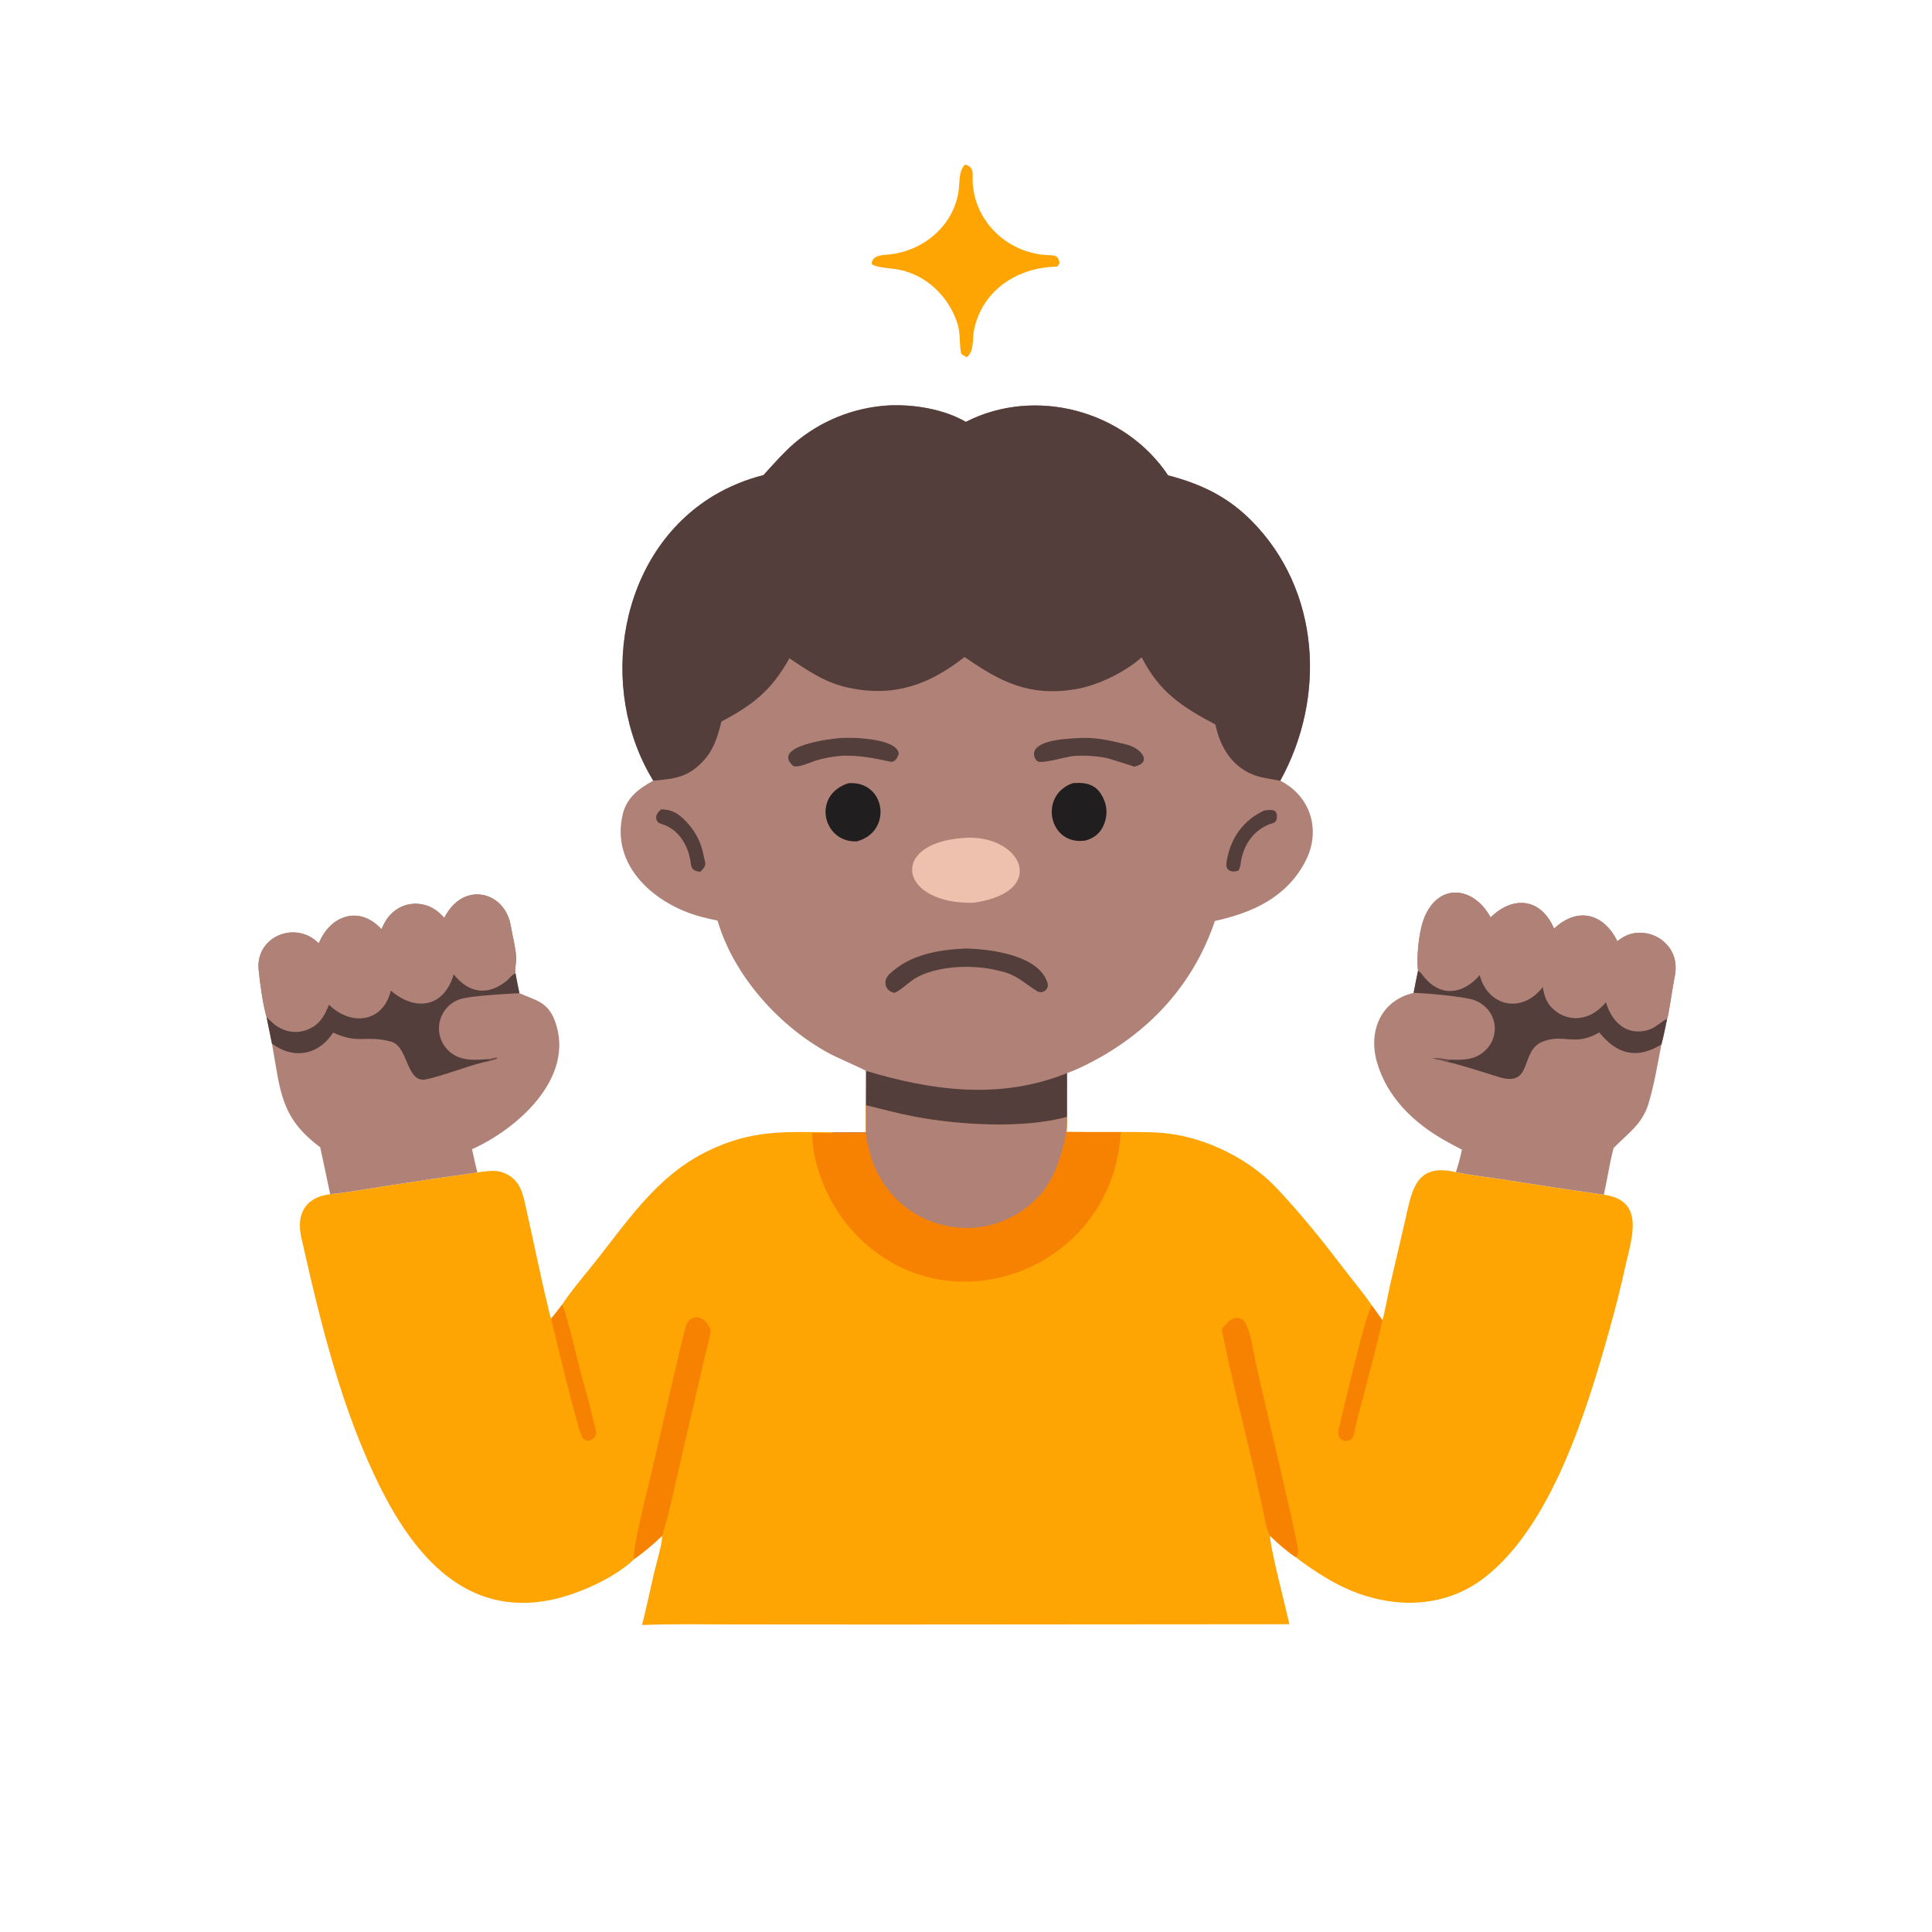
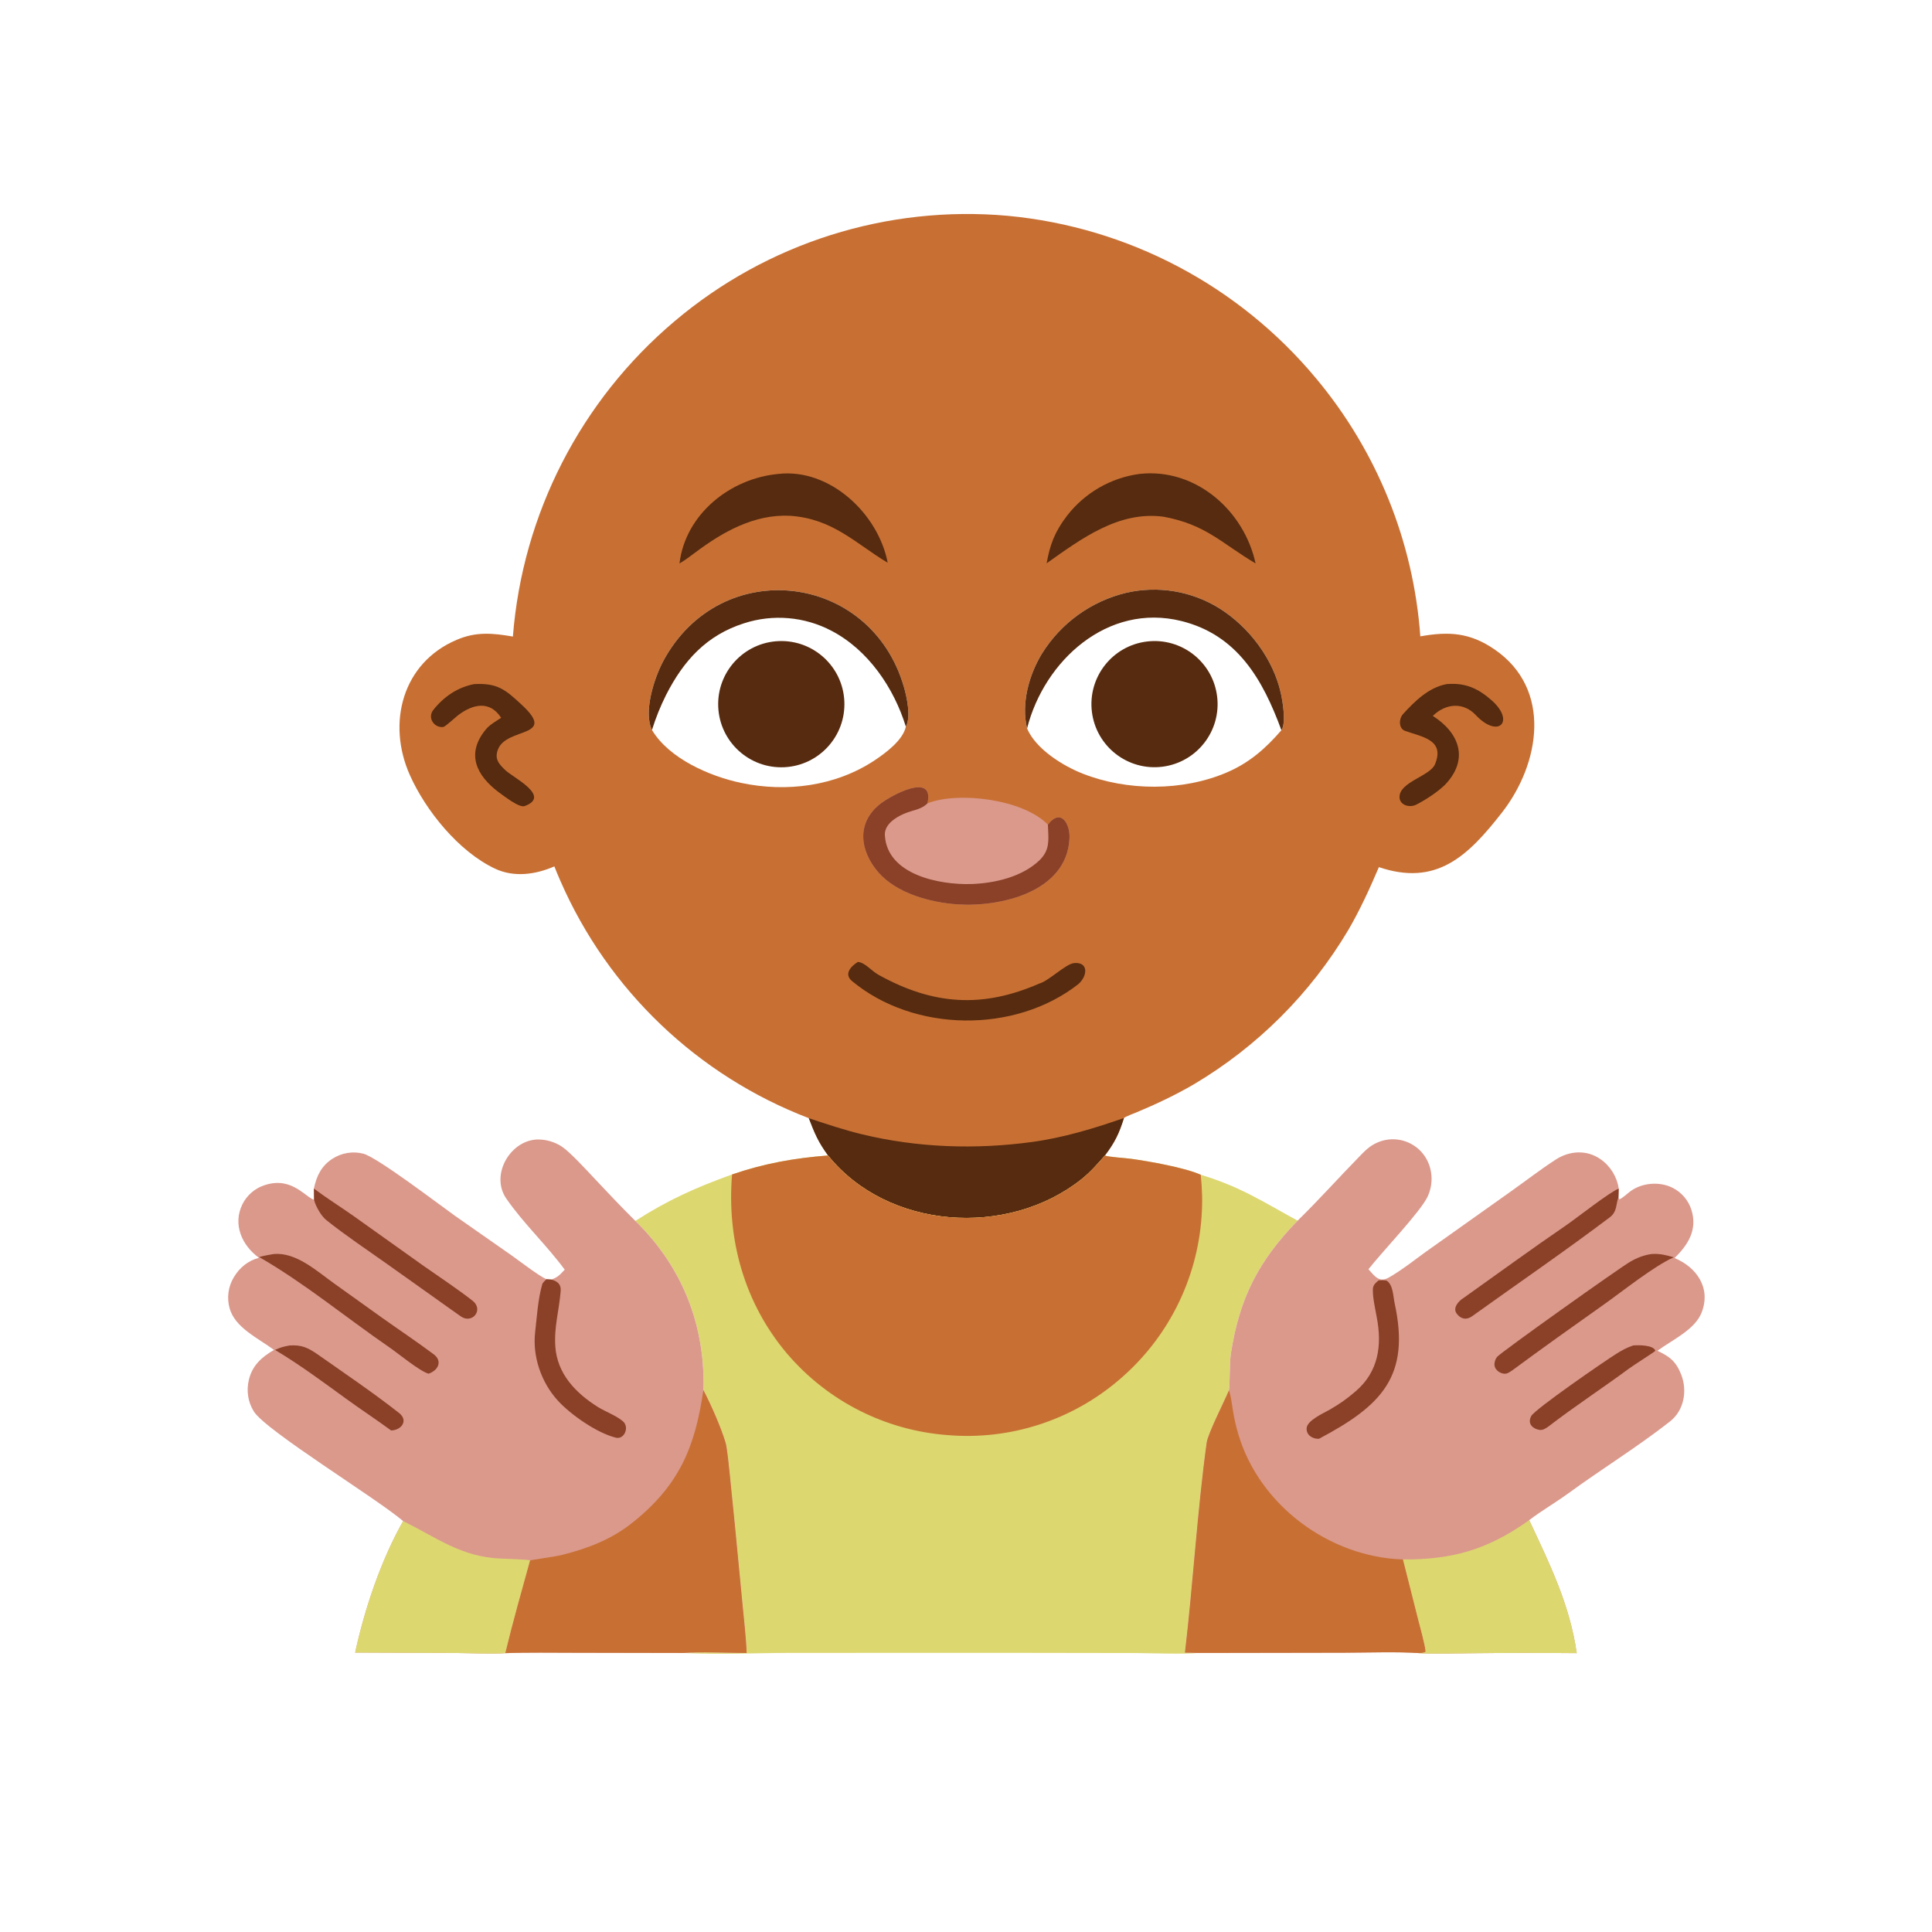
<svg xmlns="http://www.w3.org/2000/svg" height="1024" preserveAspectRatio="none" style="display: block;" version="1.1" viewBox="0 0 2048 2048" width="1024">
  <path d="M 0 0 L 2048 0 L 2048 2048 L 0 2048 L 0 0 z" fill="rgb(255,255,255)" transform="translate(0,0)" />
-   <path d="M 917.955 1171.59 C 934.044 1175.57 952.724 1180.46 968.745 1183.54 C 1015.28 1192.48 1084.75 1196.84 1131.05 1183.9 C 1130.94 1188.81 1131 1195.13 1130.52 1199.91 C 1149.68 1200.05 1168.84 1200.08 1187.99 1199.99 C 1203.94 1200.01 1222.38 1199.73 1237.93 1201.56 C 1278.95 1206.38 1323.55 1228.34 1352.2 1258.31 C 1378.49 1285.8 1404.17 1318.07 1427.23 1348.42 C 1435.3 1359.03 1447.44 1373.38 1454.32 1384.03 L 1465.38 1399.45 C 1467.55 1393.21 1471.22 1372.59 1472.96 1364.76 L 1489.22 1294.97 C 1496.63 1262.71 1499.94 1232.29 1543.33 1242.51 C 1559.05 1245.88 1581.24 1248.38 1597.8 1250.97 C 1631.87 1256.45 1665.99 1261.61 1700.15 1266.47 C 1743.96 1272.3 1729.85 1312.04 1723.25 1340.99 C 1718.21 1364.07 1712.45 1386.99 1706.01 1409.72 C 1682.51 1493.75 1644.77 1618.81 1571.96 1673.63 C 1542.76 1695.61 1506.61 1702.9 1470.77 1697.09 C 1438.83 1691.91 1413.69 1678.97 1387.15 1660.71 C 1385.23 1659.39 1374.64 1651.8 1373.77 1650.82 C 1364.62 1644.81 1354.07 1635.62 1346.32 1627.96 C 1345.64 1637.5 1363.5 1706.9 1366.87 1721.76 L 937.49 1722.07 L 777.232 1721.96 C 746.226 1721.95 711.364 1721.27 680.593 1722.61 C 685.24 1704.27 689.183 1685.49 693.41 1667.03 C 694.728 1661.28 703.249 1631.86 701.626 1628.22 C 692.383 1637.07 682.552 1645.29 672.201 1652.81 C 651.049 1673.21 611.481 1690.57 583.049 1696.18 C 494.936 1713.61 440.697 1650.83 404.38 1579.15 C 362.192 1495.87 339.854 1402.52 319.401 1311.8 C 313.823 1287.06 323.447 1269.23 349.975 1265.87 C 366.512 1264.39 389.185 1260.21 405.95 1257.62 C 439.282 1252.47 472.647 1247.55 506.043 1242.84 C 519.518 1240.92 529.755 1238.94 541.633 1247.4 C 553.506 1255.86 555.287 1270.64 558.325 1283.91 C 565.877 1316.91 572.37 1350.19 580.367 1383.09 C 581.56 1388 582.519 1393.15 584.118 1397.93 C 587.78 1393.75 592.313 1387.55 595.819 1383.03 C 603.972 1370.36 617.314 1354.48 626.893 1342.61 C 664.076 1296.52 694.847 1247.31 749.555 1220.48 C 797.247 1197.08 832.077 1199.86 882.647 1200.27 L 917.965 1200.11 C 917.903 1190.6 917.9 1181.09 917.955 1171.59 z" fill="rgb(254,165,4)" transform="translate(0,0)" />
-   <path d="M 917.955 1171.59 C 934.044 1175.57 952.724 1180.46 968.745 1183.54 C 1015.28 1192.48 1084.75 1196.84 1131.05 1183.9 C 1130.94 1188.81 1131 1195.13 1130.52 1199.91 C 1149.68 1200.05 1168.84 1200.08 1187.99 1199.99 C 1180.53 1346.99 1001.17 1414.2 902.62 1303.65 C 879.107 1277.28 861.086 1236.75 860.925 1201.11 C 867.337 1201.1 876.717 1201.38 882.885 1200.91 L 882.647 1200.27 L 917.965 1200.11 C 917.903 1190.6 917.9 1181.09 917.955 1171.59 z" fill="rgb(247,130,1)" transform="translate(0,0)" />
-   <path d="M 917.955 1171.59 C 934.044 1175.57 952.724 1180.46 968.745 1183.54 C 1015.28 1192.48 1084.75 1196.84 1131.05 1183.9 C 1130.94 1188.81 1131 1195.13 1130.52 1199.91 C 1123.22 1234.54 1113.7 1263.4 1082.24 1284.18 C 1059.16 1299.67 1030.81 1305.21 1003.6 1299.54 C 975.446 1293.88 950.833 1276.95 935.469 1252.7 C 925.02 1236.42 920.414 1219.66 917.793 1200.62 C 907.417 1200.68 892.932 1200.33 882.885 1200.91 L 882.647 1200.27 L 917.965 1200.11 C 917.903 1190.6 917.9 1181.09 917.955 1171.59 z" fill="rgb(176,130,119)" transform="translate(0,0)" />
-   <path d="M 1295.09 1409.19 C 1299.98 1401.78 1308.65 1392.71 1317.24 1398.93 C 1324.5 1404.18 1328.69 1432.92 1330.62 1441.93 C 1333.91 1457.26 1337.41 1472.55 1341.11 1487.78 L 1364.36 1588.26 C 1368.22 1605.43 1372.29 1622.84 1375.57 1640.13 C 1376.47 1644.85 1376.59 1646.91 1373.77 1650.82 C 1364.62 1644.81 1354.07 1635.62 1346.32 1627.96 C 1343.75 1623.56 1342.19 1617.53 1341.19 1612.54 C 1327.62 1544.96 1308.36 1476.63 1295.09 1409.19 z" fill="rgb(247,130,1)" transform="translate(0,0)" />
-   <path d="M 672.201 1652.81 C 669.21 1645.53 688.292 1571.49 691.534 1557.04 L 712.151 1467.63 C 716.573 1448.45 720.906 1428.94 725.888 1409.9 C 727.37 1404.24 728.456 1399.97 733.886 1397.27 C 736.294 1396.07 739.093 1395.94 741.6 1396.91 C 748.427 1399.54 750.799 1404.37 753.617 1410.45 L 723.741 1538.93 C 720.825 1551.83 705.835 1620.07 701.626 1628.22 C 692.383 1637.07 682.552 1645.29 672.201 1652.81 z" fill="rgb(247,130,1)" transform="translate(0,0)" />
-   <path d="M 1465.38 1399.45 C 1456.61 1440.14 1444.21 1480.84 1434.87 1521.39 C 1432.62 1531.14 1415.26 1529.87 1419.14 1514.44 C 1422.94 1499.37 1448.42 1388.46 1454.32 1384.03 L 1465.38 1399.45 z" fill="rgb(247,130,1)" transform="translate(0,0)" />
-   <path d="M 595.819 1383.03 C 599.282 1385.95 616.182 1459.24 619.84 1470.48 C 623.637 1482.15 628.589 1504.8 631.945 1517.37 C 633.027 1521.43 628.548 1526.4 623.99 1527.46 C 621.209 1527.09 619.504 1526.56 617.616 1524.33 C 612.985 1518.86 587.933 1413.12 584.118 1397.93 C 587.78 1393.75 592.313 1387.55 595.819 1383.03 z" fill="rgb(247,130,1)" transform="translate(0,0)" />
-   <path d="M 1023.8 447.206 C 1097.7 409.472 1192.42 435.202 1238.19 503.852 C 1273 512.953 1301.42 526.41 1327.04 552.393 C 1399.6 625.98 1405.97 739.096 1357.15 827.624 C 1389.68 843.99 1400.45 880.638 1383.99 912.601 C 1364.23 950.975 1328.19 967.435 1287.85 976.268 C 1264.63 1044.89 1216.96 1095.7 1152.68 1128.09 C 1146.42 1131.25 1137.5 1135.34 1131.07 1137.56 L 1131.05 1183.9 C 1084.75 1196.84 1015.28 1192.48 968.745 1183.54 C 952.724 1180.46 934.044 1175.57 917.955 1171.59 L 918.083 1135.22 C 915.706 1133.46 886.061 1120.52 879.061 1116.73 C 825.897 1087.96 777.744 1034.37 760.641 975.931 C 754.538 974.643 748.467 973.209 742.433 971.631 C 695.294 958.974 646.463 918.353 660.293 862.538 C 664.594 845.18 677.534 835.724 692.474 827.543 C 632.717 729.972 655.243 586.035 756.924 525.159 C 773.259 515.503 790.898 508.25 809.3 503.621 C 819.544 492.385 830.352 480.005 841.772 470.068 C 869.908 446.03 905.142 431.867 942.088 429.745 C 968.444 428.434 1000.81 433.703 1023.8 447.206 z" fill="rgb(176,130,119)" transform="translate(0,0)" />
-   <path d="M 1023.8 447.206 C 1097.7 409.472 1192.42 435.202 1238.19 503.852 C 1273 512.953 1301.42 526.41 1327.04 552.393 C 1399.6 625.98 1405.97 739.096 1357.15 827.624 C 1342.47 824.753 1331.6 824.463 1318.49 816.17 C 1301.4 805.349 1292.5 787.26 1288.33 768.016 C 1252.83 749.176 1228.78 733.523 1210.27 696.783 C 1192.54 712.586 1163.4 726.776 1139.97 730.626 C 1091.18 738.642 1060.53 722.951 1022.51 696.444 C 985.055 725.728 948.391 739.177 900.392 729.208 C 875.125 723.96 857.785 711.855 836.837 697.824 C 817.922 731.672 798.384 747.141 764.705 764.869 C 761.236 779.195 757.022 793.586 747.102 804.875 C 730.233 824.074 715.73 825.545 692.474 827.543 C 632.717 729.972 655.243 586.035 756.924 525.159 C 773.259 515.503 790.898 508.25 809.3 503.621 C 819.544 492.385 830.352 480.005 841.772 470.068 C 869.908 446.03 905.142 431.867 942.088 429.745 C 968.444 428.434 1000.81 433.703 1023.8 447.206 z" fill="rgb(83,62,59)" transform="translate(0,0)" />
-   <path d="M 918.083 1135.22 C 988.673 1156.32 1060.34 1166.02 1131.07 1137.56 L 1131.05 1183.9 C 1084.75 1196.84 1015.28 1192.48 968.745 1183.54 C 952.724 1180.46 934.044 1175.57 917.955 1171.59 L 918.083 1135.22 z" fill="rgb(83,62,59)" transform="translate(0,0)" />
-   <path d="M 1019.6 888.416 C 1082.17 882.24 1113.64 945.594 1031.69 956.976 C 953.487 958.535 941.973 894.598 1019.6 888.416 z" fill="rgb(238,192,174)" transform="translate(0,0)" />
-   <path d="M 1024.13 1005.45 C 1047.03 1005.97 1102.27 1011.57 1110.72 1042.95 C 1111.69 1049.55 1104.52 1053.93 1099.24 1050.62 C 1085.64 1042.08 1078.09 1033.74 1062.05 1029.77 C 1047.92 1026.28 1039.01 1025.06 1024.31 1024.89 C 1006.79 1024.68 981.936 1028.56 967.267 1038.97 C 962.063 1042.66 953.509 1050.6 948.026 1052.51 C 937.73 1050.35 935.708 1039.47 942.619 1032.8 C 964.465 1011.72 994.968 1006.69 1024.13 1005.45 z" fill="rgb(83,62,59)" transform="translate(0,0)" />
-   <path d="M 1137.35 830.133 C 1153.19 828.977 1163.83 832.166 1170.47 848.268 C 1174.21 857.337 1173.57 866.833 1169.46 875.711 C 1166.35 882.486 1160.58 887.673 1153.51 890.041 C 1152.52 890.369 1151.53 890.697 1150.54 891.025 C 1111.8 896.88 1100.6 842.685 1137.35 830.133 z" fill="rgb(32,30,30)" transform="translate(0,0)" />
-   <path d="M 899.501 830.207 C 939.214 827.438 946.487 882.123 908.044 891.918 C 872.038 893.255 860.443 842.519 899.501 830.207 z" fill="rgb(32,30,30)" transform="translate(0,0)" />
-   <path d="M 889.965 782.416 C 901.98 781.323 950.724 782.343 952.777 798.847 C 951.77 802.837 948.497 808.456 943.855 807.443 C 925.616 803.465 912.085 800.763 893.228 801.043 C 882.825 802.016 874.425 803.247 864.379 806.417 C 857.646 808.541 847.207 813.838 840.966 812.099 C 816.893 790.855 879.849 783.173 889.965 782.416 z" fill="rgb(83,62,59)" transform="translate(0,0)" />
-   <path d="M 1141.69 782.432 C 1160.91 781.162 1175.09 784.589 1193.5 789.029 C 1210.51 793.131 1221.87 808.637 1202.15 812.695 C 1202.49 812.626 1176.64 804.245 1171.91 803.296 C 1160.72 801.188 1149.3 800.553 1137.95 801.408 C 1130.46 802.039 1104.57 810.003 1099.98 807.069 C 1097.82 805.682 1096.46 802.97 1096.16 800.476 C 1095.85 797.891 1096.56 795.574 1098.18 793.577 C 1105.79 784.239 1130.66 783.099 1141.69 782.432 z" fill="rgb(83,62,59)" transform="translate(0,0)" />
-   <path d="M 700.737 858.01 C 714.255 857.904 721.575 864.333 730.426 874.246 C 737.821 883.073 743.177 893.51 745.411 904.849 C 747.63 916.12 750.093 916.248 742.477 924.091 C 735.548 923.439 732.991 921.76 732.137 914.501 C 730.415 899.875 722.209 883.4 708.52 876.569 C 706.34 874.71 698.746 873.255 697.283 871.352 C 692.857 865.592 697.789 860.564 700.737 858.01 z" fill="rgb(83,62,59)" transform="translate(0,0)" />
-   <path d="M 1340.19 859.113 C 1347.63 858.457 1354.53 856.789 1353.45 867.609 C 1353.2 869.893 1351.9 871.777 1349.64 872.427 C 1329.78 878.146 1317.58 895.517 1315.13 915.51 C 1314.74 918.634 1314.23 919.711 1312.99 922.778 C 1305.91 925.429 1298.96 923 1300.05 915.007 C 1303.56 889.252 1317.68 869.546 1340.19 859.113 z" fill="rgb(83,62,59)" transform="translate(0,0)" />
-   <path d="M 1503.15 1029.1 C 1501.4 1015.08 1503.92 989.733 1508.6 976.118 C 1522.41 935.952 1560.92 937.631 1580.13 972.44 C 1604.35 948.835 1633.67 952.22 1647.35 984.36 C 1672.21 961.098 1699.66 967.931 1714.48 997.692 C 1722.91 990.936 1731.55 987.835 1742.51 988.948 C 1752.91 990.044 1762.41 995.324 1768.83 1003.57 C 1776.54 1013.62 1777.59 1025.19 1774.96 1036.92 C 1773.34 1044.13 1769.03 1075.41 1767.23 1079.97 C 1765.36 1088.84 1763.53 1098.43 1761.19 1107.13 C 1756.98 1128.21 1753.62 1149.83 1747.35 1170.35 C 1740.69 1192.11 1724.79 1202.07 1710.46 1217.01 C 1706.21 1232.89 1703.85 1250.15 1700.15 1266.47 C 1665.99 1261.61 1631.87 1256.45 1597.8 1250.97 C 1581.24 1248.38 1559.05 1245.88 1543.33 1242.51 C 1546.15 1233.75 1547.73 1227.74 1549.69 1218.74 C 1543.44 1215.49 1537.23 1212.14 1531.08 1208.69 C 1498.18 1189.93 1470.1 1162.9 1459.53 1125.59 C 1450.37 1093.27 1463.51 1060.59 1498.49 1052.51 C 1499.95 1044.69 1501.51 1036.89 1503.15 1029.1 z" fill="rgb(176,130,119)" transform="translate(0,0)" />
-   <path d="M 1503.15 1029.1 C 1501.4 1015.08 1503.92 989.733 1508.6 976.118 C 1522.41 935.952 1560.92 937.631 1580.13 972.44 C 1604.35 948.835 1633.67 952.22 1647.35 984.36 C 1672.21 961.098 1699.66 967.931 1714.48 997.692 C 1722.91 990.936 1731.55 987.835 1742.51 988.948 C 1752.91 990.044 1762.41 995.324 1768.83 1003.57 C 1776.54 1013.62 1777.59 1025.19 1774.96 1036.92 C 1773.34 1044.13 1769.03 1075.41 1767.23 1079.97 C 1760.25 1083.27 1755.45 1089.25 1747.48 1091.68 C 1724.49 1098.69 1708.5 1083.48 1702.4 1062.44 C 1695.45 1070.36 1688.02 1076.4 1677.36 1078.58 C 1668.09 1080.49 1658.45 1078.49 1650.71 1073.06 C 1640.45 1065.89 1637.29 1057.8 1635.39 1046.29 C 1613.56 1074.99 1577.31 1067.09 1568.52 1033.71 C 1551.09 1053.85 1527.86 1057.43 1509.84 1035.99 C 1507.51 1033.21 1506.36 1030.75 1503.15 1029.1 z" fill="rgb(176,130,119)" transform="translate(0,0)" />
-   <path d="M 1503.15 1029.1 C 1506.36 1030.75 1507.51 1033.21 1509.84 1035.99 C 1527.86 1057.43 1551.09 1053.85 1568.52 1033.71 C 1577.31 1067.09 1613.56 1074.99 1635.39 1046.29 C 1637.29 1057.8 1640.45 1065.89 1650.71 1073.06 C 1658.45 1078.49 1668.09 1080.49 1677.36 1078.58 C 1688.02 1076.4 1695.45 1070.36 1702.4 1062.44 C 1708.5 1083.48 1724.49 1098.69 1747.48 1091.68 C 1755.45 1089.25 1760.25 1083.27 1767.23 1079.97 C 1765.36 1088.84 1763.53 1098.43 1761.19 1107.13 C 1735.03 1123.18 1713.99 1117.69 1695.33 1094.43 C 1668.88 1109.85 1658.62 1095.25 1635.5 1104.11 C 1610.43 1113.72 1625.92 1153.08 1588.65 1141.64 C 1576.22 1137.83 1544.37 1127.44 1533.59 1125.58 L 1537.18 1123.27 C 1551.07 1123.69 1563.78 1123.85 1574.68 1113.35 C 1580.89 1107.43 1584.45 1099.26 1584.57 1090.68 C 1584.66 1082.06 1581.19 1073.79 1574.98 1067.81 C 1571.37 1064.3 1567.03 1061.63 1562.27 1059.98 C 1551.76 1056.38 1510.4 1052.6 1498.49 1052.51 C 1499.95 1044.69 1501.51 1036.89 1503.15 1029.1 z" fill="rgb(83,62,59)" transform="translate(0,0)" />
-   <path d="M 1517.89 1121.74 C 1526.2 1121.13 1528.94 1122.39 1537.18 1123.27 L 1533.59 1125.58 C 1528.23 1124.12 1523.29 1123 1517.89 1121.74 z" fill="rgb(112,77,73)" transform="translate(0,0)" />
-   <path d="M 470.869 972.946 C 472.086 970.711 473.398 968.529 474.803 966.408 C 495.786 934.971 535.814 946.522 541.546 981.897 C 543.291 992.66 546.512 1003.61 547.159 1014.69 C 547.501 1020.54 545.504 1026.29 546.482 1031.93 C 547.748 1038.92 549.125 1045.89 550.61 1052.84 C 567.751 1060.4 580.645 1061.87 588.177 1082.09 C 610.748 1142.68 547.365 1197.31 500.375 1218.22 C 502.101 1226.46 503.991 1234.67 506.043 1242.84 C 472.647 1247.55 439.282 1252.47 405.95 1257.62 C 389.185 1260.21 366.512 1264.39 349.975 1265.87 C 346.555 1249.25 343.027 1232.66 339.39 1216.09 C 296.963 1184.64 297.363 1156.54 288.294 1106.29 L 282.536 1078.04 C 278.918 1066.32 275.138 1039.82 274.101 1027.35 C 271.219 992.672 313.268 975.259 337.917 999.988 C 350.295 969.807 381.258 959.676 404.331 984.956 C 407.862 977.376 410.42 972.294 416.862 966.75 C 424.135 960.45 433.627 957.325 443.22 958.074 C 454.916 958.984 463.39 964.419 470.869 972.946 z" fill="rgb(176,130,119)" transform="translate(0,0)" />
-   <path d="M 470.869 972.946 C 472.086 970.711 473.398 968.529 474.803 966.408 C 495.786 934.971 535.814 946.522 541.546 981.897 C 543.291 992.66 546.512 1003.61 547.159 1014.69 C 547.501 1020.54 545.504 1026.29 546.482 1031.93 C 542.451 1033.06 540.822 1036.54 537.453 1039.35 C 517.42 1056.05 496.773 1053 480.971 1032.81 C 470.761 1067.76 440.658 1072.79 414.299 1050.06 C 406.191 1083.91 372.148 1088.18 348.734 1065.01 C 344.113 1076.68 338.974 1086.06 326.511 1091.23 C 317.768 1094.91 307.888 1094.8 299.233 1090.92 C 292.203 1087.79 287.857 1083.47 282.536 1078.04 C 278.918 1066.32 275.138 1039.82 274.101 1027.35 C 271.219 992.672 313.268 975.259 337.917 999.988 C 350.295 969.807 381.258 959.676 404.331 984.956 C 407.862 977.376 410.42 972.294 416.862 966.75 C 424.135 960.45 433.627 957.325 443.22 958.074 C 454.916 958.984 463.39 964.419 470.869 972.946 z" fill="rgb(176,130,119)" transform="translate(0,0)" />
-   <path d="M 480.971 1032.81 C 496.773 1053 517.42 1056.05 537.453 1039.35 C 540.822 1036.54 542.451 1033.06 546.482 1031.93 C 547.748 1038.92 549.125 1045.89 550.61 1052.84 C 537.433 1053.5 497.56 1055.54 486.757 1059.47 C 481.571 1061.35 476.956 1064.53 473.353 1068.71 C 467.475 1075.44 464.62 1084.28 465.455 1093.18 C 466.278 1102.05 470.693 1110.2 477.673 1115.73 C 489.761 1125.3 504.364 1123.65 518.725 1122.65 L 519.397 1124.6 C 499.039 1128.17 470.429 1140.68 449.795 1144.49 C 430.444 1146.16 432.638 1109.08 414.548 1104.17 C 387.523 1096.84 380.718 1107.28 353.188 1094.65 C 352.485 1095.65 351.771 1096.64 351.048 1097.63 C 334.953 1119.48 309.759 1122.26 288.294 1106.29 L 282.536 1078.04 C 287.857 1083.47 292.203 1087.79 299.233 1090.92 C 307.888 1094.8 317.768 1094.91 326.511 1091.23 C 338.974 1086.06 344.113 1076.68 348.734 1065.01 C 372.148 1088.18 406.191 1083.91 414.299 1050.06 C 440.658 1072.79 470.761 1067.76 480.971 1032.81 z" fill="rgb(83,62,59)" transform="translate(0,0)" />
-   <path d="M 518.725 1122.65 C 520.545 1121.95 525.497 1120.73 527.371 1121.22 C 528.3 1122.59 520.153 1124.38 519.397 1124.6 L 518.725 1122.65 z" fill="rgb(112,77,73)" transform="translate(0,0)" />
-   <path d="M 1023.03 174.446 C 1033.74 177.332 1030.49 184.916 1031.1 194.179 C 1033.88 236.214 1069.29 268.813 1110.99 270.431 C 1118.3 270.715 1121.9 270.795 1123.1 278.559 C 1122.41 280.235 1121.77 282.62 1119.56 282.668 C 1078.33 283.605 1041.33 307.61 1032.57 349.487 C 1030.4 359.871 1033.1 372.442 1024.69 378.648 C 1023.86 378.247 1018.97 375.577 1018.77 374.546 C 1016.6 363.003 1018.45 353.312 1014.55 341.734 C 1005.16 313.881 981.626 291.261 952.363 285.764 C 943.938 284.146 931.681 284.189 924.377 280.376 L 924.03 278.101 C 926.383 270.497 934.461 270.49 941.623 269.841 C 980.027 266.362 1013.65 237.046 1016.66 197.654 C 1017.31 189.2 1016.89 180.46 1023.03 174.446 z" fill="rgb(254,165,4)" transform="translate(0,0)" />
+   <path d="M 543.688 674.768 C 553.837 544.877 615.598 424.465 715.17 340.441 C 813.204 257.505 940.369 217.284 1068.27 228.76 C 1195.75 240.746 1313.3 302.75 1395.18 401.201 C 1459.74 478.487 1498.37 574.115 1505.61 674.56 C 1535.99 669.164 1558.26 670.553 1584.32 688.427 C 1645.6 730.47 1632.66 809.421 1592.1 861.408 C 1555.76 907.99 1522.46 939.702 1461.68 919.199 C 1451.98 941.946 1441.62 964.682 1429.13 986.056 C 1389.08 1053.36 1332.8 1109.55 1265.43 1149.48 C 1246.19 1160.71 1225.7 1170.38 1205.2 1178.95 C 1202.36 1180.14 1193.43 1183.43 1191.44 1185.13 C 1186.27 1201.59 1181.72 1211.07 1171.22 1224.91 C 1163.3 1233.98 1155.59 1242.79 1146.1 1250.29 C 1067.71 1312.31 940.823 1303.33 877.778 1224.85 C 867.186 1210.24 863.761 1201.76 857.367 1185.31 C 739.456 1140.17 644.6 1049.58 594.077 933.874 C 591.813 928.773 589.669 923.62 587.648 918.418 C 567.742 927.064 544.944 930.341 524.745 920.827 C 486.235 902.687 451.233 859.274 434.417 821.513 C 409.902 766.463 426.52 702.612 484.145 678.223 C 504.677 669.444 522.03 671.068 543.688 674.768 z" fill="rgb(200,112,52)" transform="translate(0,0)" />
+   <path d="M 857.367 1185.31 C 876.358 1191.61 894.78 1197.83 914.255 1202.51 C 972.884 1216.61 1033.91 1218.66 1093.59 1210.6 C 1127.13 1206.07 1159.56 1196.25 1191.44 1185.13 C 1186.27 1201.59 1181.72 1211.07 1171.22 1224.91 C 1163.3 1233.98 1155.59 1242.79 1146.1 1250.29 C 1067.71 1312.31 940.823 1303.33 877.778 1224.85 C 867.186 1210.24 863.761 1201.76 857.367 1185.31 z" fill="rgb(87,43,15)" transform="translate(0,0)" />
+   <path d="M 1088.74 772.158 C 1082.38 745.844 1090.7 715.502 1104.53 692.832 C 1124.68 660.426 1156.79 637.266 1193.89 628.37 C 1227.59 620.646 1262.97 626.522 1292.36 644.721 C 1323.86 664.3 1349.76 698.541 1357.79 735.02 C 1359.68 743.644 1363.6 766.56 1358.34 774.046 C 1341.63 793.426 1324.28 808.642 1300.44 818.836 C 1253.53 838.895 1194.81 838.668 1147.53 820.006 C 1126.54 811.72 1097.9 793.929 1088.74 772.158 z" fill="rgb(255,255,255)" transform="translate(0,0)" />
+   <path d="M 1088.74 772.158 C 1082.38 745.844 1090.7 715.502 1104.53 692.832 C 1124.68 660.426 1156.79 637.266 1193.89 628.37 C 1227.59 620.646 1262.97 626.522 1292.36 644.721 C 1323.86 664.3 1349.76 698.541 1357.79 735.02 C 1359.68 743.644 1363.6 766.56 1358.34 774.046 C 1338.63 720.285 1311.62 673.025 1252.31 658.31 C 1173.99 638.88 1106.95 700.415 1088.74 772.158 z" fill="rgb(87,43,15)" transform="translate(0,0)" />
+   <path d="M 1216.18 679.986 C 1252.68 675.787 1285.72 701.812 1290.2 738.273 C 1294.67 774.733 1268.89 807.975 1232.47 812.721 C 1195.65 817.518 1161.98 791.406 1157.46 754.557 C 1152.94 717.707 1179.3 684.23 1216.18 679.986 z" fill="rgb(87,43,15)" transform="translate(0,0)" />
+   <path d="M 691.118 773.797 C 681.8 754.653 693.561 718.373 703.323 700.319 C 764.032 588.05 923.146 606.402 958.239 728.387 C 961.279 738.953 965.887 760.123 960.231 770.268 C 957.278 784.475 939.053 798.019 927.671 805.63 C 886.015 833.482 833.867 840.141 785.388 829.862 C 752.44 822.875 709.28 804.239 691.118 773.797 z" fill="rgb(255,255,255)" transform="translate(0,0)" />
+   <path d="M 691.118 773.797 C 681.8 754.653 693.561 718.373 703.323 700.319 C 764.032 588.05 923.146 606.402 958.239 728.387 C 961.279 738.953 965.887 760.123 960.231 770.268 C 947.565 729.119 920.285 688.971 881.44 668.677 C 852.859 653.616 819.404 650.748 788.676 660.724 C 748.823 673.432 724.68 700.264 706.147 736.521 C 700.138 748.52 695.112 760.986 691.118 773.797 z" fill="rgb(87,43,15)" transform="translate(0,0)" />
+   <path d="M 825.633 679.587 C 862.416 678.173 893.432 706.736 895.048 743.51 C 896.663 780.284 868.271 811.457 831.506 813.274 C 794.455 815.106 762.986 786.444 761.358 749.383 C 759.73 712.322 788.564 681.011 825.633 679.587 z" fill="rgb(87,43,15)" transform="translate(0,0)" />
+   <path d="M 1110.82 874.195 C 1124.38 856.18 1134.74 873.188 1133.65 889.329 C 1130.57 945.746 1060.2 961.783 1014.58 958.635 C 986.106 956.671 950.283 946.965 930.947 924.517 C 911.28 901.683 907.565 872.124 933.312 851.97 C 944.041 843.573 989.741 818.275 983.404 850.27 L 983.133 851.59 C 1016.33 838.552 1085.01 847.404 1110.82 874.195 z" fill="rgb(219,153,140)" transform="translate(0,0)" />
+   <path d="M 1110.82 874.195 C 1124.38 856.18 1134.74 873.188 1133.65 889.329 C 1130.57 945.746 1060.2 961.783 1014.58 958.635 C 986.106 956.671 950.283 946.965 930.947 924.517 C 911.28 901.683 907.565 872.124 933.312 851.97 C 944.041 843.573 989.741 818.275 983.404 850.27 L 983.133 851.59 C 978.817 856.029 972.966 857.898 967.084 859.54 C 955.986 862.637 937.164 871.23 937.98 885.385 C 940.406 927.503 996.147 938.128 1029.63 937.116 C 1054.72 936.248 1083.55 929.546 1101.99 911.834 C 1112.46 901.402 1111.58 892.12 1111.02 878.75 L 1110.82 874.195 z" fill="rgb(138,65,40)" transform="translate(0,0)" />
+   <path d="M 1208.06 502.354 C 1267.23 495.848 1318.74 540.904 1330.98 597.256 C 1294.96 575.999 1278.82 556.28 1233.77 547.802 C 1185.94 541.193 1146.07 571.253 1109.47 597.126 C 1113.04 577.041 1118.25 563.545 1130.88 546.972 C 1149.7 522.479 1177.45 506.436 1208.06 502.354 z" fill="rgb(87,43,15)" transform="translate(0,0)" />
+   <path d="M 824.729 502.416 C 879.425 495.921 931.07 544.483 941.008 596.563 C 906.804 576.062 882.978 549.795 837.337 546.744 C 799.597 544.957 766.339 563.699 737.141 585.578 C 731.977 589.448 726.751 593.401 721.232 596.745 L 720.272 597.316 C 726.551 545.049 773.868 507.26 824.729 502.416 z" fill="rgb(87,43,15)" transform="translate(0,0)" />
+   <path d="M 909.46 1019.67 C 917.211 1020.46 923.528 1029.08 931.736 1033.61 C 989.363 1065.44 1041.54 1068.92 1101.82 1042.56 C 1111.52 1039.95 1129.7 1021.84 1138.41 1020.93 C 1153.82 1019.32 1153.17 1034.08 1143.36 1043 C 1076.22 1095.84 968.815 1094.56 903.123 1039.93 C 894.055 1032.38 902.374 1023.96 909.46 1019.67 z" fill="rgb(87,43,15)" transform="translate(0,0)" />
+   <path d="M 1533.52 725.174 C 1553.35 723.476 1567 729.822 1581.26 742.411 C 1606.36 764.572 1588.57 783.698 1564.19 757.833 C 1551.65 744.522 1533.08 745.011 1518.85 758.882 C 1547.56 777.176 1557.28 805.392 1531.69 831.984 C 1523.49 839.899 1511.55 847.675 1501.5 852.858 C 1493.79 856.84 1483.51 853.162 1483.55 844.962 C 1483.25 828.941 1515.93 822.746 1521.15 810.152 C 1532.07 783.844 1506.75 781.072 1489.37 774.75 C 1482.63 772.294 1482.58 762.075 1487.33 756.876 C 1499.79 743.212 1514.59 728.662 1533.52 725.174 z" fill="rgb(87,43,15)" transform="translate(0,0)" />
+   <path d="M 502.496 725.178 C 527.268 723.847 535.509 730.805 553.179 747.209 C 591.008 782.326 537.379 770.54 527.936 794.257 C 523.896 804.403 528.776 809.865 535.854 816.551 C 544.314 824.541 584.643 844.108 556.086 854.497 C 550.296 856.501 534.724 844.112 528.491 839.681 C 505.319 822.218 493.369 799.166 515.18 772.997 C 519.15 768.233 526.011 764.35 531.228 760.881 C 519.236 742.435 501.538 746.138 485.599 758.166 C 483.222 759.96 472.075 770.348 469.938 770.632 C 460.336 771.906 452.703 760.905 459.366 752.488 C 470.645 738.362 484.955 728.675 502.496 725.178 z" fill="rgb(87,43,15)" transform="translate(0,0)" />
+   <path d="M 877.778 1224.85 C 940.823 1303.33 1067.71 1312.31 1146.1 1250.29 C 1155.59 1242.79 1163.3 1233.98 1171.22 1224.91 C 1175.06 1226.51 1192.72 1227.5 1199.26 1228.42 C 1218.4 1231.1 1255.58 1237.61 1272.84 1245.28 C 1314.87 1257.95 1338.78 1273.87 1375.53 1293.94 C 1334.54 1336.19 1314.13 1375.05 1304.87 1434.19 C 1303.13 1445.27 1303.89 1467.07 1302.69 1473.89 C 1297.82 1485.71 1280.45 1519.45 1279.08 1529.46 C 1269.17 1601.52 1264.58 1679.99 1256.07 1751.89 C 1260.35 1751.97 1265.28 1751.94 1269.49 1752.19 C 1256.47 1753.72 1218.21 1752.37 1203.14 1752.3 L 1067.21 1752.09 L 838.05 1752.15 C 801.004 1752.18 761.216 1754.17 724.621 1752.2 C 741.688 1750.84 773.548 1752.1 791.485 1752.28 C 790.869 1735.78 788.622 1716.6 787.042 1700 L 778.973 1616.25 L 773.483 1561.78 C 772.808 1555.32 770.782 1534.6 769.116 1529.12 C 764.037 1512.39 753.709 1489.01 745.607 1473.51 C 745.77 1470.68 745.848 1467.85 745.84 1465.01 C 745.459 1398.79 720.745 1340.38 673.519 1294.23 C 708.182 1271.9 737.621 1258.84 776.02 1244.98 C 810.294 1233.24 841.956 1227.63 877.778 1224.85 z" fill="rgb(221,215,112)" transform="translate(0,0)" />
+   <path d="M 877.778 1224.85 C 940.823 1303.33 1067.71 1312.31 1146.1 1250.29 C 1155.59 1242.79 1163.3 1233.98 1171.22 1224.91 C 1175.06 1226.51 1192.72 1227.5 1199.26 1228.42 C 1218.4 1231.1 1255.58 1237.61 1272.84 1245.28 C 1274.42 1261.36 1274.84 1273.62 1273.69 1290 C 1268.99 1356.8 1237.63 1418.91 1186.67 1462.35 C 1136.29 1505.65 1070.62 1526.88 1004.43 1521.26 C 938.462 1516.33 877.204 1485.23 834.291 1434.88 C 789.161 1381.53 770.268 1314.06 776.02 1244.98 C 810.294 1233.24 841.956 1227.63 877.778 1224.85 z" fill="rgb(200,112,52)" transform="translate(0,0)" />
+   <path d="M 1375.53 1293.94 C 1397.9 1272.12 1418.87 1248.63 1440.71 1226.26 C 1444.37 1222.51 1447.97 1218.63 1452.27 1215.57 C 1477.8 1197.42 1512.61 1212.2 1517.1 1243.45 C 1518.28 1251.92 1517 1260.56 1513.4 1268.32 C 1506.07 1284.29 1464.6 1327.47 1450.63 1345.46 C 1457.32 1352.82 1462 1360.14 1472.43 1354.13 C 1485.97 1346.32 1498.81 1336.12 1511.47 1326.94 L 1602.22 1262.51 C 1617.86 1251.41 1633.07 1239.61 1649.15 1229.19 C 1663.73 1219.74 1682 1218.56 1696.55 1228.74 C 1707.06 1236.03 1714.07 1247.36 1715.92 1260.02 L 1715.64 1269.22 L 1716.5 1271.38 C 1719.64 1270.39 1725.39 1264.89 1728.7 1262.51 C 1740.94 1253.69 1759.25 1252.27 1772.81 1259.01 C 1782.46 1263.79 1789.75 1272.29 1793 1282.56 C 1799.58 1303.42 1789.49 1319.66 1775.06 1333.55 C 1798.29 1343.23 1813.82 1364.87 1803.97 1390.9 C 1796.88 1409.65 1772.54 1420.29 1756.94 1431.9 C 1769.89 1437.94 1776.63 1443.11 1782.13 1457.09 C 1788.84 1474.18 1785.22 1495.07 1770.32 1506.76 C 1735.85 1533.83 1698.12 1557 1662.69 1582.86 C 1649.12 1592.76 1634.39 1601.22 1621.03 1611.41 C 1642.68 1657.72 1663.99 1700.65 1671.41 1752.41 C 1632.99 1752.05 1594.56 1752.09 1556.15 1752.55 C 1545.67 1752.6 1513.87 1753.46 1504.24 1752.37 C 1483.45 1750.72 1446.65 1751.91 1424.57 1751.93 L 1269.49 1752.19 C 1265.28 1751.94 1260.35 1751.97 1256.07 1751.89 C 1264.58 1679.99 1269.17 1601.52 1279.08 1529.46 C 1280.45 1519.45 1297.82 1485.71 1302.69 1473.89 C 1303.89 1467.07 1303.13 1445.27 1304.87 1434.19 C 1314.13 1375.05 1334.54 1336.19 1375.53 1293.94 z" fill="rgb(219,153,140)" transform="translate(0,0)" />
+   <path d="M 1302.69 1473.89 C 1304.91 1479.26 1306.01 1489.75 1307.04 1495.78 C 1308.38 1503.96 1310.24 1512.04 1312.59 1519.99 C 1334.81 1595.57 1408.99 1650.56 1487.25 1653.08 L 1503.2 1716.18 C 1505.33 1724.55 1510.6 1743.31 1511.28 1750.93 C 1508.77 1752.35 1507.12 1752.19 1504.24 1752.37 C 1483.45 1750.72 1446.65 1751.91 1424.57 1751.93 L 1269.49 1752.19 C 1265.28 1751.94 1260.35 1751.97 1256.07 1751.89 C 1264.58 1679.99 1269.17 1601.52 1279.08 1529.46 C 1280.45 1519.45 1297.82 1485.71 1302.69 1473.89 z" fill="rgb(200,112,52)" transform="translate(0,0)" />
+   <path d="M 1621.03 1611.41 C 1642.68 1657.72 1663.99 1700.65 1671.41 1752.41 C 1632.99 1752.05 1594.56 1752.09 1556.15 1752.55 C 1545.67 1752.6 1513.87 1753.46 1504.24 1752.37 C 1507.12 1752.19 1508.77 1752.35 1511.28 1750.93 C 1510.6 1743.31 1505.33 1724.55 1503.2 1716.18 L 1487.25 1653.08 C 1539.66 1653.45 1577.54 1642.48 1621.03 1611.41 z" fill="rgb(221,215,112)" transform="translate(0,0)" />
+   <path d="M 1715.64 1269.22 C 1712.86 1275.74 1714.6 1284.27 1706.49 1290.38 C 1658.74 1326.4 1609.07 1360.41 1560.44 1395.31 C 1554.37 1399.66 1548.3 1398.22 1544.08 1392.38 C 1539.61 1386.18 1546.4 1378.9 1551.43 1375.88 C 1587.54 1350.21 1623.84 1323.67 1660.36 1298.72 C 1671.28 1291.26 1706.97 1263.08 1715.92 1260.02 L 1715.64 1269.22 z" fill="rgb(138,65,40)" transform="translate(0,0)" />
+   <path d="M 1750.81 1329.29 C 1759.75 1328.76 1765.79 1330.38 1774.23 1332.79 C 1753.38 1342.03 1719.79 1368.96 1700.18 1382.82 C 1667.89 1405.64 1635.21 1428.93 1603.41 1452.41 C 1601.68 1453.53 1599.75 1454.96 1597.84 1455.72 C 1595.04 1456.83 1591.72 1455.95 1589.22 1454.44 C 1586.62 1452.86 1584.6 1450.32 1584.23 1447.22 C 1583.89 1444.38 1585.1 1440.63 1586.87 1438.45 C 1590.91 1433.47 1716.1 1344.48 1727.9 1337.59 C 1735.29 1333.28 1742.32 1330.52 1750.81 1329.29 z" fill="rgb(138,65,40)" transform="translate(0,0)" />
+   <path d="M 1461.37 1357.24 C 1465.18 1357.02 1466.06 1356.98 1469.81 1357.48 C 1476.85 1361.82 1476.75 1374.05 1478.36 1381.43 C 1495.31 1458.82 1464.67 1489.98 1398.15 1525.18 C 1391.27 1525.46 1384.79 1521.26 1385.05 1514.18 C 1385.35 1505.7 1403.07 1498.03 1409.69 1494.21 C 1420.61 1487.9 1427.95 1482.66 1437.18 1474.71 C 1461.4 1453.89 1465.2 1425.94 1459.32 1395.92 C 1457.79 1387.05 1455.1 1375.88 1455.28 1366.89 C 1455.38 1362.12 1458.05 1360.12 1461.37 1357.24 z" fill="rgb(138,65,40)" transform="translate(0,0)" />
+   <path d="M 1731.36 1426.2 C 1737.05 1425.83 1752.69 1425.56 1754.81 1431.91 C 1752.73 1433.87 1732.06 1446.86 1726.87 1450.7 C 1699.14 1471.22 1668.51 1491.22 1641.31 1512.24 C 1638.09 1514.44 1635.39 1516.4 1631.27 1515.64 C 1627.97 1515.03 1624.19 1513.09 1622.59 1510.03 C 1621.03 1507.05 1621.67 1503.92 1623.14 1501.08 C 1626.89 1493.85 1701.07 1442.77 1713.14 1435.23 C 1719.09 1431.5 1724.66 1428.37 1731.36 1426.2 z" fill="rgb(138,65,40)" transform="translate(0,0)" />
+   <path d="M 598.624 1345.9 C 579.128 1319.44 555.278 1297.38 536.732 1270.61 C 519.057 1245.09 541.64 1207.54 571.022 1207.9 C 579.753 1208.04 588.266 1210.65 595.576 1215.43 C 604.287 1221.22 621.595 1240.14 629.377 1248.4 C 644.131 1264.07 658.138 1279.05 673.519 1294.23 C 720.745 1340.38 745.459 1398.79 745.84 1465.01 C 745.848 1467.85 745.77 1470.68 745.607 1473.51 C 753.709 1489.01 764.037 1512.39 769.116 1529.12 C 770.782 1534.6 772.808 1555.32 773.483 1561.78 L 778.973 1616.25 L 787.042 1700 C 788.622 1716.6 790.869 1735.78 791.485 1752.28 C 773.548 1752.1 741.688 1750.84 724.621 1752.2 L 609.728 1751.98 C 585.771 1751.98 559.233 1751.49 535.542 1752.42 C 522.773 1753.48 495.793 1752.31 482.157 1752.22 L 376.47 1751.81 C 386.476 1705.57 403.91 1653.74 427.347 1612.41 C 398.617 1587.9 281.792 1516.61 269.047 1496.17 C 262.712 1486.01 261.02 1473.9 263.894 1462.3 C 267.647 1447.16 277.575 1438.45 290.474 1430.96 C 273.06 1418.13 249.04 1407.38 243.332 1386.62 C 240.285 1375.53 241.941 1363.68 247.911 1353.85 C 254.054 1343.63 262.932 1336.36 274.497 1333.32 C 256.384 1320.11 246.517 1297.93 256.951 1276.6 C 261.712 1267.02 270.107 1259.74 280.266 1256.39 C 296.726 1250.9 309.135 1255.13 322.18 1264.91 C 325.132 1267.13 329.617 1270.67 332.919 1271.98 L 332.753 1259.96 C 335.452 1246.7 340.729 1235.78 352.571 1228.22 C 362.218 1222.02 374.008 1220.11 385.12 1222.94 C 399.671 1226.61 466.106 1277.25 481.851 1288.49 L 542.368 1330.81 C 550.76 1336.76 571.047 1352.42 579.317 1356.05 L 584.411 1356.37 C 591.492 1353.94 593.549 1351.21 598.624 1345.9 z" fill="rgb(219,153,140)" transform="translate(0,0)" />
+   <path d="M 561.827 1654.07 C 562.035 1653.83 590.199 1649.7 594.899 1648.51 C 622.293 1641.59 647.342 1632.33 669.746 1614.6 C 719.997 1574.83 736.84 1534.02 745.607 1473.51 C 753.709 1489.01 764.037 1512.39 769.116 1529.12 C 770.782 1534.6 772.808 1555.32 773.483 1561.78 L 778.973 1616.25 L 787.042 1700 C 788.622 1716.6 790.869 1735.78 791.485 1752.28 C 773.548 1752.1 741.688 1750.84 724.621 1752.2 L 609.728 1751.98 C 585.771 1751.98 559.233 1751.49 535.542 1752.42 C 543.586 1719.03 552.74 1687.14 561.827 1654.07 z" fill="rgb(200,112,52)" transform="translate(0,0)" />
+   <path d="M 427.347 1612.41 L 428.817 1613.13 C 463.125 1630.21 489.462 1650.5 530.508 1652.14 C 534.63 1652.31 559.857 1653.11 561.827 1654.07 C 552.74 1687.14 543.586 1719.03 535.542 1752.42 C 522.773 1753.48 495.793 1752.31 482.157 1752.22 L 376.47 1751.81 C 386.476 1705.57 403.91 1653.74 427.347 1612.41 z" fill="rgb(221,215,112)" transform="translate(0,0)" />
+   <path d="M 579.317 1356.05 L 584.411 1356.37 C 590.809 1358.1 594.922 1361.29 594.358 1368.44 C 592.749 1388.83 587.219 1406.51 588.667 1427.39 C 590.679 1456.42 610.309 1476.74 633.882 1491.52 C 642.119 1496.6 653.115 1500.46 660.419 1506.71 C 667.351 1512.68 661.957 1526.3 652.75 1523.99 C 632.464 1518.9 604.936 1499.58 591.367 1484.75 C 573.845 1465.6 564.37 1438.1 567.232 1412.56 C 569.099 1395.91 570.238 1377.36 574.795 1361.35 C 575.333 1359.59 577.891 1357.28 579.317 1356.05 z" fill="rgb(138,65,40)" transform="translate(0,0)" />
+   <path d="M 332.753 1259.96 C 346.164 1269.97 360.956 1279.26 374.762 1288.99 L 449.366 1342.14 C 466.541 1354.12 484.226 1365.86 500.771 1378.67 C 513.347 1388.41 500.439 1404.03 488.343 1395.34 C 479.951 1389.48 471.537 1383.39 463.182 1377.45 L 409.379 1339.23 C 388.663 1324.53 365.624 1309.16 345.849 1293.31 C 340.433 1288.96 334.731 1278.97 332.919 1271.98 L 332.753 1259.96 z" fill="rgb(138,65,40)" transform="translate(0,0)" />
+   <path d="M 290.259 1329.29 C 313.763 1327.32 335.193 1346.85 353.427 1359.96 L 405.425 1397.18 C 423.487 1410.01 442.06 1422.36 459.754 1435.63 C 469.269 1442.76 464.676 1452.67 454.238 1456.2 C 444.464 1453.21 422.692 1435.14 412.668 1428.23 C 366.753 1396.58 323.03 1360.36 274.725 1332.51 C 280.385 1330.96 284.495 1330.27 290.259 1329.29 z" fill="rgb(138,65,40)" transform="translate(0,0)" />
+   <path d="M 307.006 1426.25 C 319.686 1425.39 326.758 1428.72 336.988 1435.9 C 365.836 1456.18 395.367 1476.08 423.078 1497.86 C 433.106 1505.74 425.663 1516.13 414.555 1516.33 C 398.961 1504.85 382.511 1494.1 366.763 1482.65 C 341.599 1464.35 318.26 1447.02 291.5 1430.93 C 298.197 1428.04 300.049 1427.54 307.006 1426.25 z" fill="rgb(138,65,40)" transform="translate(0,0)" />
</svg>
